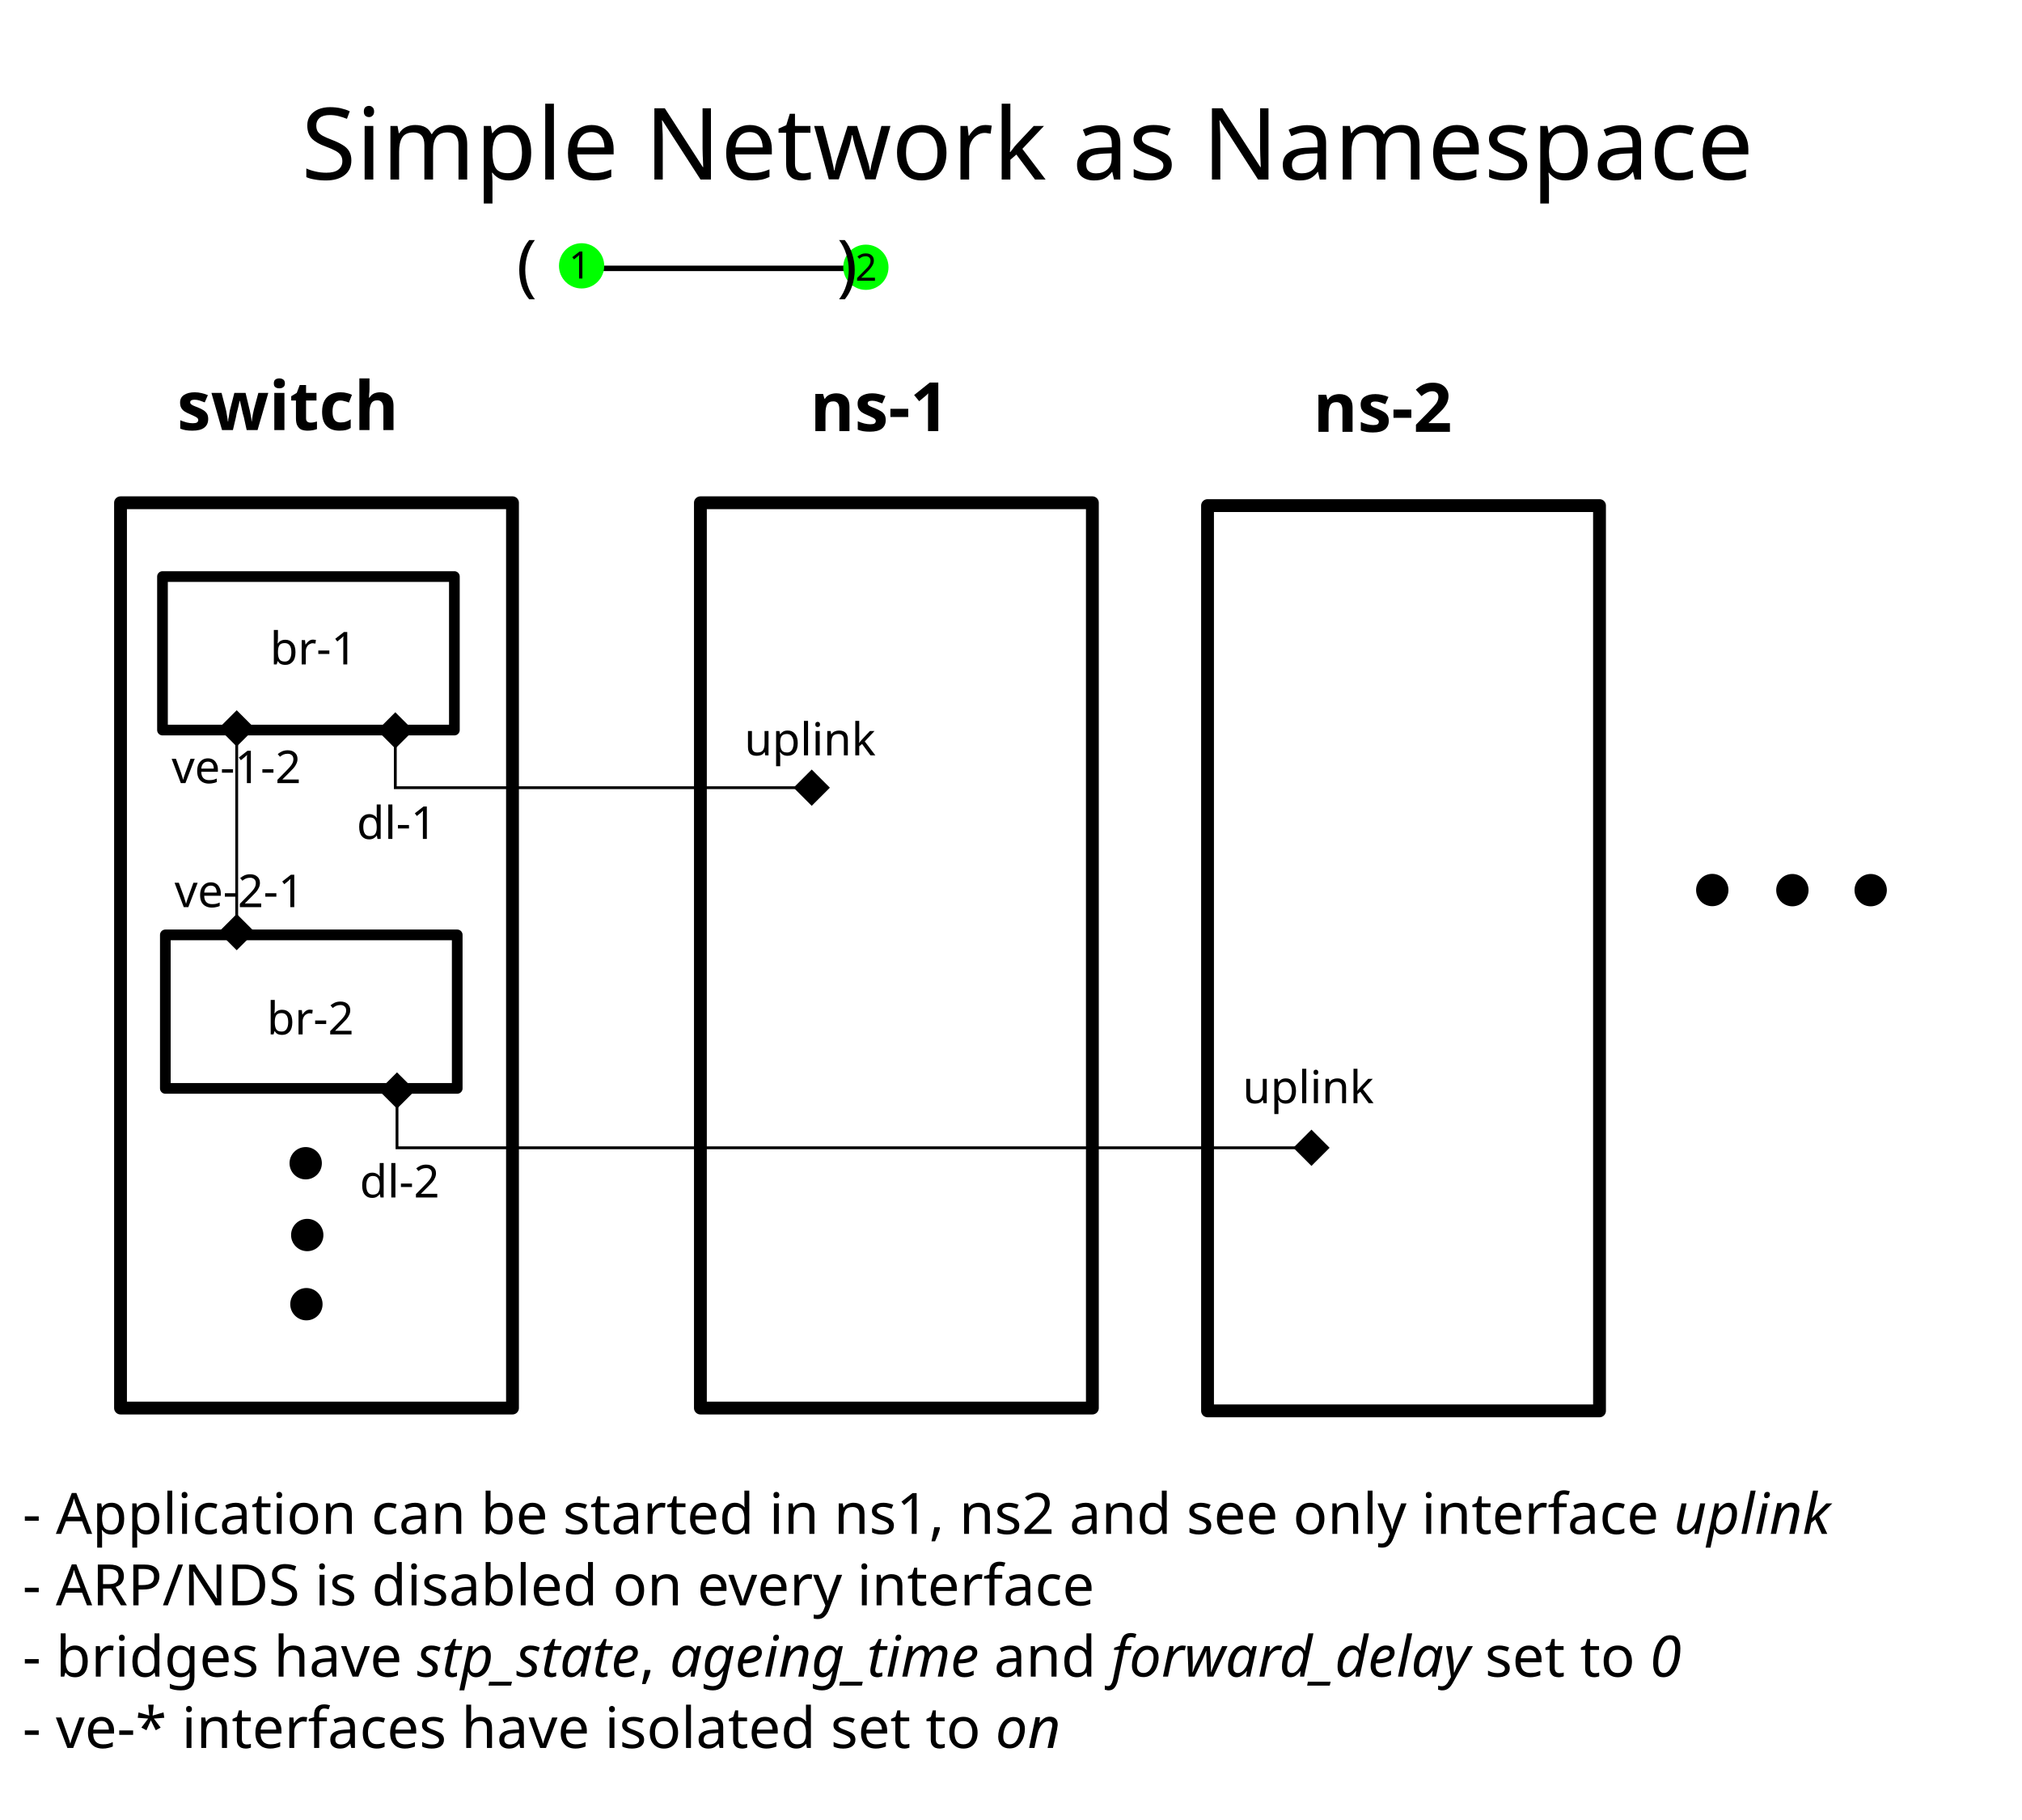
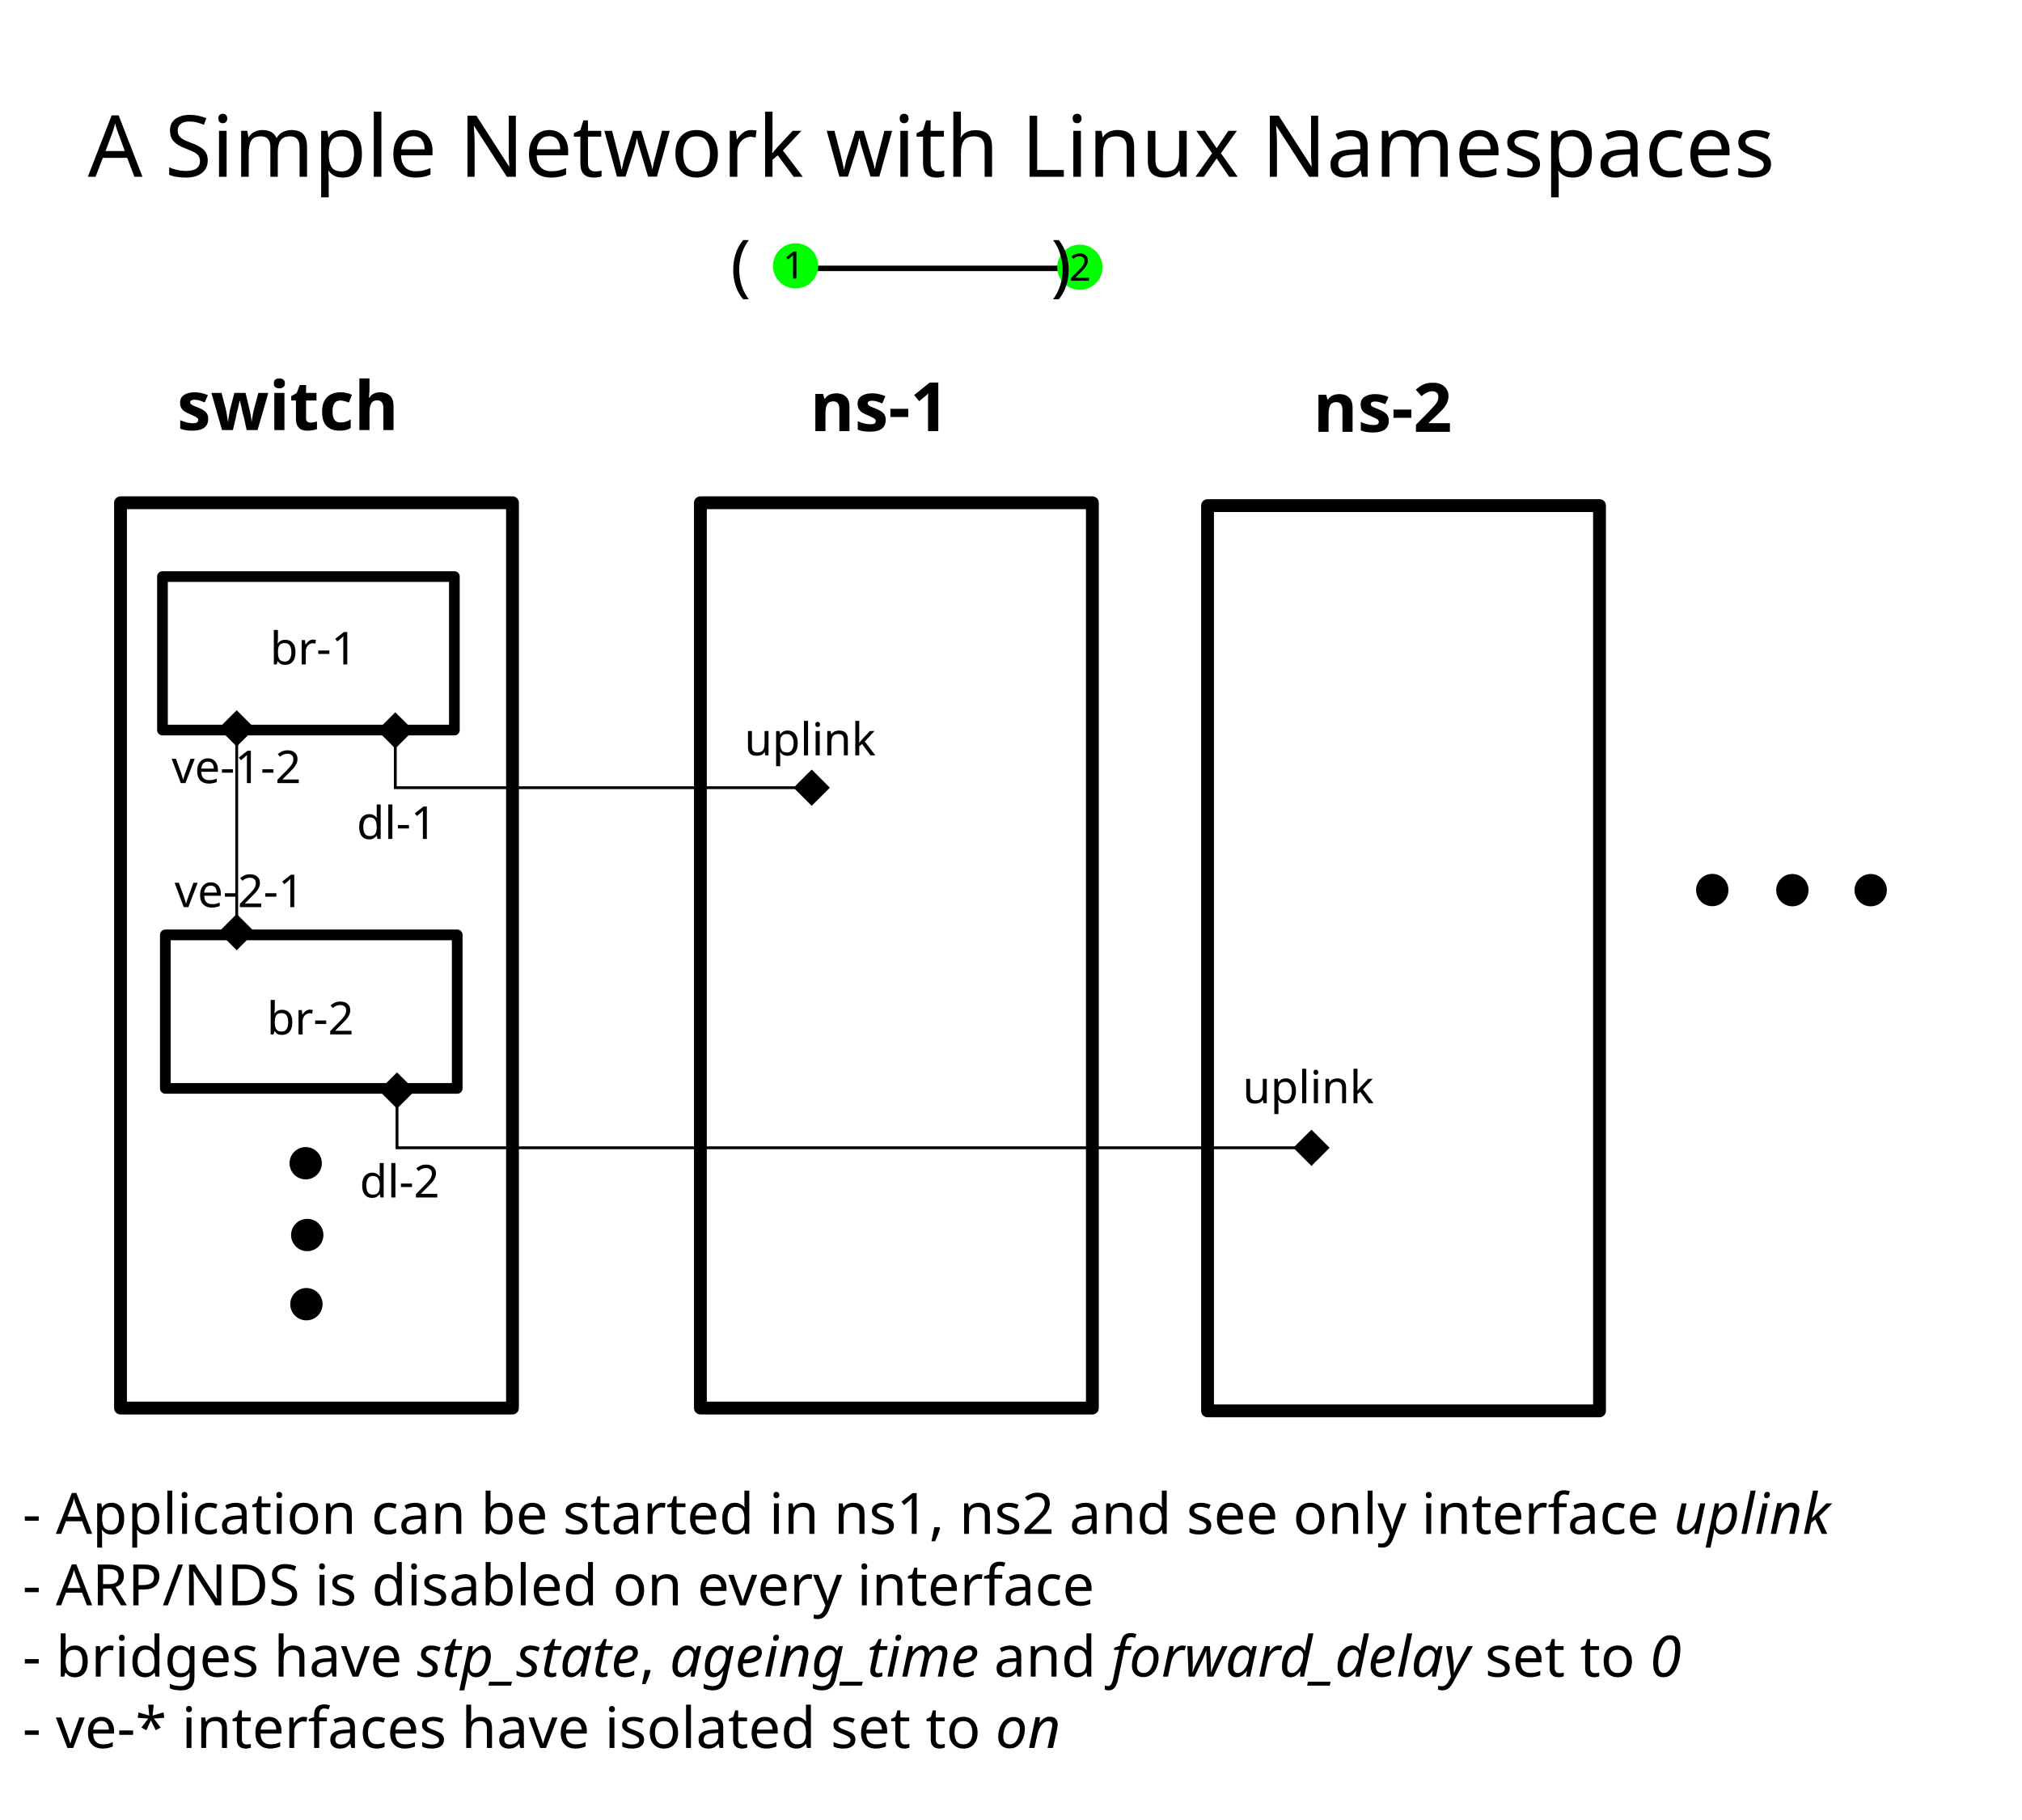
<svg xmlns="http://www.w3.org/2000/svg" width="200mm" height="180mm" viewBox="0 0 200 180" version="1.1" id="svg8">
  <defs id="defs2">
    <marker style="overflow:visible" id="marker7223" refX="0" refY="0" orient="auto">
      <path transform="matrix(0.8,0,0,0.8,5.6,0)" style="fill:#000000;fill-opacity:1;fill-rule:evenodd;stroke:#000000;stroke-width:1pt;stroke-opacity:1" d="M 0,-7.071 -7.071,0 0,7.071 7.071,0 Z" id="path7221" />
    </marker>
    <marker style="overflow:visible" id="marker7135" refX="0" refY="0" orient="auto">
      <path transform="matrix(0.8,0,0,0.8,-5.6,0)" style="fill:#000000;fill-opacity:1;fill-rule:evenodd;stroke:#000000;stroke-width:1pt;stroke-opacity:1" d="M 0,-7.071 -7.071,0 0,7.071 7.071,0 Z" id="path7133" />
    </marker>
    <marker orient="auto" refY="0" refX="0" id="marker1737" style="overflow:visible">
      <path id="path1735" d="M 0,-7.071 -7.071,0 0,7.071 7.071,0 Z" style="fill:#000000;fill-opacity:1;fill-rule:evenodd;stroke:#000000;stroke-width:1pt;stroke-opacity:1" transform="matrix(0.8,0,0,0.8,5.6,0)" />
    </marker>
    <marker orient="auto" refY="0" refX="0" id="marker1679" style="overflow:visible">
      <path id="path1677" d="M 0,-7.071 -7.071,0 0,7.071 7.071,0 Z" style="fill:#000000;fill-opacity:1;fill-rule:evenodd;stroke:#000000;stroke-width:1pt;stroke-opacity:1" transform="matrix(0.8,0,0,0.8,5.6,0)" />
    </marker>
    <marker orient="auto" refY="0" refX="0" id="DiamondL" style="overflow:visible">
      <path id="path1089" d="M 0,-7.071 -7.071,0 0,7.071 7.071,0 Z" style="fill:#000000;fill-opacity:1;fill-rule:evenodd;stroke:#000000;stroke-width:1pt;stroke-opacity:1" transform="scale(0.8)" />
    </marker>
    <marker orient="auto" refY="0" refX="0" id="marker1364" style="overflow:visible">
      <path id="path1362" d="M 0,-7.071 -7.071,0 0,7.071 7.071,0 Z" style="fill:#000000;fill-opacity:1;fill-rule:evenodd;stroke:#000000;stroke-width:1pt;stroke-opacity:1" transform="matrix(0.8,0,0,0.8,-5.6,0)" />
    </marker>
    <marker orient="auto" refY="0" refX="0" id="DiamondLend" style="overflow:visible">
      <path id="path1107" d="M 0,-7.071 -7.071,0 0,7.071 7.071,0 Z" style="fill:#000000;fill-opacity:1;fill-rule:evenodd;stroke:#000000;stroke-width:1pt;stroke-opacity:1" transform="matrix(0.8,0,0,0.8,-5.6,0)" />
    </marker>
    <marker orient="auto" refY="0" refX="0" id="DiamondLstart" style="overflow:visible">
      <path id="path1098" d="M 0,-7.071 -7.071,0 0,7.071 7.071,0 Z" style="fill:#000000;fill-opacity:1;fill-rule:evenodd;stroke:#000000;stroke-width:1pt;stroke-opacity:1" transform="matrix(0.8,0,0,0.8,5.6,0)" />
    </marker>
    <marker orient="auto" refY="0" refX="0" id="SquareL" style="overflow:visible">
      <path id="path1080" d="M -5,-5 V 5 H 5 V -5 Z" style="fill:#000000;fill-opacity:1;fill-rule:evenodd;stroke:#000000;stroke-width:1pt;stroke-opacity:1" transform="scale(0.8)" />
    </marker>
    <marker orient="auto" refY="0" refX="0" id="marker1364-8" style="overflow:visible">
      <path id="path1362-7" d="M 0,-7.071 -7.071,0 0,7.071 7.071,0 Z" style="fill:#000000;fill-opacity:1;fill-rule:evenodd;stroke:#000000;stroke-width:1pt;stroke-opacity:1" transform="matrix(0.8,0,0,0.8,-5.6,0)" />
    </marker>
    <marker orient="auto" refY="0" refX="0" id="marker1679-9" style="overflow:visible">
      <path id="path1677-2" d="M 0,-7.071 -7.071,0 0,7.071 7.071,0 Z" style="fill:#000000;fill-opacity:1;fill-rule:evenodd;stroke:#000000;stroke-width:1pt;stroke-opacity:1" transform="matrix(0.8,0,0,0.8,5.6,0)" />
    </marker>
  </defs>
  <g id="layer1" transform="translate(0,-117)">
    <rect style="opacity:1;fill:none;fill-opacity:1;stroke:#000000;stroke-width:1.269;stroke-linejoin:round;stroke-miterlimit:4;stroke-dasharray:none;stroke-dashoffset:0;stroke-opacity:1" id="rect815" width="38.771" height="89.533" x="11.921" y="166.724" />
    <text xml:space="preserve" style="font-style:normal;font-weight:normal;font-size:4.477px;line-height:1.25;font-family:sans-serif;letter-spacing:0px;word-spacing:0px;fill:#000000;fill-opacity:1;stroke:none;stroke-width:0.28" x="17.517" y="159.53" id="text821">
      <tspan id="tspan819" x="17.517" y="159.53" style="font-style:normal;font-variant:normal;font-weight:bold;font-stretch:normal;font-size:6.715px;font-family:sans-serif;-inkscape-font-specification:'sans-serif Bold';stroke-width:0.28">switch</tspan>
    </text>
-     <text xml:space="preserve" style="font-style:normal;font-weight:normal;font-size:4.477px;line-height:1.25;font-family:sans-serif;letter-spacing:0px;word-spacing:0px;fill:#000000;fill-opacity:1;stroke:none;stroke-width:0.28" x="29.8" y="134.753" id="text825">
-       <tspan id="tspan823" x="29.8" y="134.753" style="font-size:9.878px;stroke-width:0.28">Simple Network as Namespace</tspan>
+     <text xml:space="preserve" style="font-style:normal;font-weight:normal;font-size:4.477px;line-height:1.25;font-family:sans-serif;letter-spacing:0px;word-spacing:0px;fill:#000000;fill-opacity:1;stroke:none;stroke-width:0.28" x="8.686" y="134.486" id="text825">
+       <tspan id="tspan823" x="8.686" y="134.486" style="font-size:8.467px;stroke-width:0.28">A Simple Network with Linux Namespaces</tspan>
    </text>
    <rect style="opacity:1;fill:none;fill-opacity:1;stroke:#000000;stroke-width:1.269;stroke-linejoin:round;stroke-miterlimit:4;stroke-dasharray:none;stroke-dashoffset:0;stroke-opacity:1" id="rect815-3" width="38.771" height="89.533" x="69.278" y="166.724" />
    <text xml:space="preserve" style="font-style:normal;font-weight:normal;font-size:4.477px;line-height:1.25;font-family:sans-serif;letter-spacing:0px;word-spacing:0px;fill:#000000;fill-opacity:1;stroke:none;stroke-width:0.28" x="73.625" y="191.705" id="text859">
      <tspan id="tspan857" x="73.625" y="191.705" style="stroke-width:0.28">uplink</tspan>
    </text>
    <rect style="opacity:1;fill:none;fill-opacity:1;stroke:#000000;stroke-width:1.057;stroke-linejoin:round;stroke-miterlimit:4;stroke-dasharray:none;stroke-dashoffset:0;stroke-opacity:1" id="rect815-3-6-7" width="28.871" height="15.182" x="16.072" y="174.022" />
    <text xml:space="preserve" style="font-style:normal;font-weight:normal;font-size:4.477px;line-height:1.25;font-family:sans-serif;letter-spacing:0px;word-spacing:0px;fill:#000000;fill-opacity:1;stroke:none;stroke-width:0.28" x="26.71" y="182.712" id="text878">
      <tspan id="tspan876" x="26.71" y="182.712" style="stroke-width:0.28">br-1</tspan>
    </text>
    <rect style="opacity:1;fill:none;fill-opacity:1;stroke:#000000;stroke-width:1.057;stroke-linejoin:round;stroke-miterlimit:4;stroke-dasharray:none;stroke-dashoffset:0;stroke-opacity:1" id="rect815-3-6-7-5" width="28.871" height="15.182" x="16.354" y="209.461" />
    <text xml:space="preserve" style="font-style:normal;font-weight:normal;font-size:4.477px;line-height:1.25;font-family:sans-serif;letter-spacing:0px;word-spacing:0px;fill:#000000;fill-opacity:1;stroke:none;stroke-width:0.28" x="26.4" y="219.303" id="text878-3">
      <tspan id="tspan876-5" x="26.4" y="219.303" style="stroke-width:0.28">br-2</tspan>
    </text>
    <text xml:space="preserve" style="font-style:normal;font-weight:normal;font-size:4.477px;line-height:1.25;font-family:sans-serif;letter-spacing:0px;word-spacing:0px;fill:#000000;fill-opacity:1;stroke:none;stroke-width:0.28" x="80.116" y="159.635" id="text821-6">
      <tspan id="tspan819-2" x="80.116" y="159.635" style="font-style:normal;font-variant:normal;font-weight:bold;font-stretch:normal;font-size:6.715px;font-family:sans-serif;-inkscape-font-specification:'sans-serif Bold';stroke-width:0.28">ns-1</tspan>
    </text>
    <rect style="opacity:1;fill:none;fill-opacity:1;stroke:#000000;stroke-width:1.269;stroke-linejoin:round;stroke-miterlimit:4;stroke-dasharray:none;stroke-dashoffset:0;stroke-opacity:1" id="rect815-3-9" width="38.771" height="89.533" x="119.44" y="167.003" />
    <text xml:space="preserve" style="font-style:normal;font-weight:normal;font-size:4.477px;line-height:1.25;font-family:sans-serif;letter-spacing:0px;word-spacing:0px;fill:#000000;fill-opacity:1;stroke:none;stroke-width:0.28" x="129.878" y="159.714" id="text821-6-0">
      <tspan id="tspan819-2-9" x="129.878" y="159.714" style="font-style:normal;font-variant:normal;font-weight:bold;font-stretch:normal;font-size:6.715px;font-family:sans-serif;-inkscape-font-specification:'sans-serif Bold';stroke-width:0.28">ns-2</tspan>
    </text>
    <circle style="opacity:1;fill:#000000;fill-opacity:1;stroke:none;stroke-width:1.057;stroke-linejoin:round;stroke-miterlimit:4;stroke-dasharray:none;stroke-dashoffset:0;stroke-opacity:1" id="path961" cx="30.237" cy="232.045" r="1.599" />
    <circle style="opacity:1;fill:#000000;fill-opacity:1;stroke:none;stroke-width:1.057;stroke-linejoin:round;stroke-miterlimit:4;stroke-dasharray:none;stroke-dashoffset:0;stroke-opacity:1" id="path961-3" cx="30.39" cy="239.145" r="1.599" />
    <circle style="opacity:1;fill:#000000;fill-opacity:1;stroke:none;stroke-width:1.057;stroke-linejoin:round;stroke-miterlimit:4;stroke-dasharray:none;stroke-dashoffset:0;stroke-opacity:1" id="path961-6" cx="30.308" cy="245.986" r="1.599" />
    <circle style="opacity:1;fill:#000000;fill-opacity:1;stroke:none;stroke-width:1.057;stroke-linejoin:round;stroke-miterlimit:4;stroke-dasharray:none;stroke-dashoffset:0;stroke-opacity:1" id="path961-0" cx="169.364" cy="205.025" r="1.599" />
    <circle style="opacity:1;fill:#000000;fill-opacity:1;stroke:none;stroke-width:1.057;stroke-linejoin:round;stroke-miterlimit:4;stroke-dasharray:none;stroke-dashoffset:0;stroke-opacity:1" id="path961-62" cx="177.288" cy="205.037" r="1.599" />
    <circle style="opacity:1;fill:#000000;fill-opacity:1;stroke:none;stroke-width:1.057;stroke-linejoin:round;stroke-miterlimit:4;stroke-dasharray:none;stroke-dashoffset:0;stroke-opacity:1" id="path961-61" cx="185.033" cy="205.037" r="1.599" />
    <path style="fill:none;stroke:#000000;stroke-width:0.28px;stroke-linecap:butt;stroke-linejoin:miter;stroke-opacity:1;marker-start:url(#marker1364);marker-end:url(#marker1679)" d="m 39.101,190.806 c 0,4.097 0,4.097 0,4.097 h 39.62" id="path5014" />
    <path style="fill:none;stroke:#000000;stroke-width:0.28px;stroke-linecap:butt;stroke-linejoin:miter;stroke-opacity:1;marker-start:url(#marker1364-8);marker-end:url(#marker1679-9)" d="m 39.268,226.42 v 4.097 h 88.883" id="path5014-0" />
    <path style="fill:none;stroke:#000000;stroke-width:0.28px;stroke-linecap:butt;stroke-linejoin:miter;stroke-opacity:1;marker-start:url(#marker7135);marker-end:url(#marker7223)" d="m 23.413,190.606 v 17.011" id="path7125" />
    <text xml:space="preserve" style="font-style:normal;font-weight:normal;font-size:4.477px;line-height:1.25;font-family:sans-serif;letter-spacing:0px;word-spacing:0px;fill:#000000;fill-opacity:1;stroke:none;stroke-width:0.28" x="122.908" y="226.104" id="text859-23">
      <tspan id="tspan857-75" x="122.908" y="226.104" style="stroke-width:0.28">uplink</tspan>
    </text>
    <text xml:space="preserve" style="font-style:normal;font-weight:normal;font-size:4.477px;line-height:1.25;font-family:sans-serif;letter-spacing:0px;word-spacing:0px;fill:#000000;fill-opacity:1;stroke:none;stroke-width:0.28" x="35.575" y="235.43" id="text859-9">
      <tspan id="tspan857-2" x="35.575" y="235.43" style="stroke-width:0.28">dl-2</tspan>
    </text>
    <text xml:space="preserve" style="font-style:normal;font-weight:normal;font-size:4.477px;line-height:1.25;font-family:sans-serif;letter-spacing:0px;word-spacing:0px;fill:#000000;fill-opacity:1;stroke:none;stroke-width:0.28" x="35.276" y="199.97" id="text859-9-2">
      <tspan id="tspan857-2-8" x="35.276" y="199.97" style="stroke-width:0.28">dl-1</tspan>
    </text>
    <text xml:space="preserve" style="font-style:normal;font-weight:normal;font-size:4.477px;line-height:1.25;font-family:sans-serif;letter-spacing:0px;word-spacing:0px;fill:#000000;fill-opacity:1;stroke:none;stroke-width:0.28" x="16.982" y="194.452" id="text859-9-2-9">
      <tspan id="tspan857-2-8-7" x="16.982" y="194.452" style="stroke-width:0.28">ve-1-2</tspan>
    </text>
    <text xml:space="preserve" style="font-style:normal;font-weight:normal;font-size:4.477px;line-height:1.25;font-family:sans-serif;letter-spacing:0px;word-spacing:0px;fill:#000000;fill-opacity:1;stroke:none;stroke-width:0.28" x="17.269" y="206.716" id="text859-9-2-9-3">
      <tspan id="tspan857-2-8-7-6" x="17.269" y="206.716" style="stroke-width:0.28">ve-2-1</tspan>
    </text>
-     <path style="fill:none;stroke:#000000;stroke-width:0.54;stroke-linecap:butt;stroke-linejoin:miter;stroke-miterlimit:4;stroke-dasharray:none;stroke-opacity:1" d="M 57.247,143.542 H 84.667" id="path12468" />
-     <circle style="opacity:1;fill:#00ff00;fill-opacity:1;stroke:none;stroke-width:1.48;stroke-linejoin:round;stroke-miterlimit:4;stroke-dasharray:none;stroke-dashoffset:0;stroke-opacity:1" id="path961-6-2" cx="85.646" cy="143.432" r="2.238" />
-     <circle style="opacity:1;fill:#00ff00;fill-opacity:1;stroke:none;stroke-width:1.48;stroke-linejoin:round;stroke-miterlimit:4;stroke-dasharray:none;stroke-dashoffset:0;stroke-opacity:1" id="path961-6-1" cx="57.527" cy="143.292" r="2.238" />
-     <text xml:space="preserve" style="font-style:normal;font-weight:normal;font-size:4.477px;line-height:1.25;font-family:sans-serif;letter-spacing:0px;word-spacing:0px;fill:#000000;fill-opacity:1;stroke:none;stroke-width:0.28" x="56.278" y="144.548" id="text12472">
-       <tspan id="tspan12470" x="56.278" y="144.548" style="font-size:3.731px;stroke-width:0.28">1</tspan>
+     <path style="fill:none;stroke:#000000;stroke-width:0.54;stroke-linecap:butt;stroke-linejoin:miter;stroke-miterlimit:4;stroke-dasharray:none;stroke-opacity:1" d="M 78.414,143.542 H 105.833" id="path12468" />
+     <circle style="opacity:1;fill:#00ff00;fill-opacity:1;stroke:none;stroke-width:1.48;stroke-linejoin:round;stroke-miterlimit:4;stroke-dasharray:none;stroke-dashoffset:0;stroke-opacity:1" id="path961-6-2" cx="106.813" cy="143.432" r="2.238" />
+     <circle style="opacity:1;fill:#00ff00;fill-opacity:1;stroke:none;stroke-width:1.48;stroke-linejoin:round;stroke-miterlimit:4;stroke-dasharray:none;stroke-dashoffset:0;stroke-opacity:1" id="path961-6-1" cx="78.694" cy="143.292" r="2.238" />
+     <text xml:space="preserve" style="font-style:normal;font-weight:normal;font-size:4.477px;line-height:1.25;font-family:sans-serif;letter-spacing:0px;word-spacing:0px;fill:#000000;fill-opacity:1;stroke:none;stroke-width:0.28" x="77.445" y="144.548" id="text12472">
+       <tspan id="tspan12470" x="77.445" y="144.548" style="font-size:3.731px;stroke-width:0.28">1</tspan>
    </text>
-     <text xml:space="preserve" style="font-style:normal;font-weight:normal;font-size:4.477px;line-height:1.25;font-family:sans-serif;letter-spacing:0px;word-spacing:0px;fill:#000000;fill-opacity:1;stroke:none;stroke-width:0.28" x="84.604" y="144.767" id="text12472-9">
-       <tspan id="tspan12470-3" x="84.604" y="144.767" style="font-size:3.731px;stroke-width:0.28">2</tspan>
+     <text xml:space="preserve" style="font-style:normal;font-weight:normal;font-size:4.477px;line-height:1.25;font-family:sans-serif;letter-spacing:0px;word-spacing:0px;fill:#000000;fill-opacity:1;stroke:none;stroke-width:0.28" x="105.771" y="144.767" id="text12472-9">
+       <tspan id="tspan12470-3" x="105.771" y="144.767" style="font-size:3.731px;stroke-width:0.28">2</tspan>
    </text>
-     <text xml:space="preserve" style="font-style:normal;font-weight:normal;font-size:4.477px;line-height:1.25;font-family:sans-serif;letter-spacing:0px;word-spacing:0px;fill:#000000;fill-opacity:1;stroke:none;stroke-width:0.28" x="51.092" y="145.54" id="text12494">
-       <tspan id="tspan12492" x="51.092" y="145.54" style="font-size:6.715px;stroke-width:0.28">(                 )</tspan>
+     <text xml:space="preserve" style="font-style:normal;font-weight:normal;font-size:4.477px;line-height:1.25;font-family:sans-serif;letter-spacing:0px;word-spacing:0px;fill:#000000;fill-opacity:1;stroke:none;stroke-width:0.28" x="72.259" y="145.54" id="text12494">
+       <tspan id="tspan12492" x="72.259" y="145.54" style="font-size:6.715px;stroke-width:0.28">(                 )</tspan>
    </text>
    <text xml:space="preserve" style="font-style:normal;font-weight:normal;font-size:4.477px;line-height:1.25;font-family:sans-serif;letter-spacing:0px;word-spacing:0px;fill:#000000;fill-opacity:1;stroke:none;stroke-width:0.28" x="2.24" y="268.706" id="text12498">
      <tspan x="2.24" y="268.706" style="font-size:5.644px;stroke-width:0.28" id="tspan12500">- Application can be started in ns1, ns2 and see only interface <tspan style="-inkscape-font-specification:'sans-serif Italic';font-family:sans-serif;font-weight:normal;font-style:italic;font-stretch:normal;font-variant:normal" id="tspan12552">uplink</tspan>
      </tspan>
      <tspan x="2.24" y="275.762" style="font-size:5.644px;stroke-width:0.28" id="tspan12502">- ARP/NDS is disabled on every interface</tspan>
      <tspan x="2.24" y="282.817" style="font-size:5.644px;stroke-width:0.28" id="tspan12504">- bridges have <tspan style="-inkscape-font-specification:'sans-serif Italic';font-family:sans-serif;font-weight:normal;font-style:italic;font-stretch:normal;font-variant:normal" id="tspan12554">stp_state</tspan>, <tspan style="-inkscape-font-specification:'sans-serif Italic';font-family:sans-serif;font-weight:normal;font-style:italic;font-stretch:normal;font-variant:normal" id="tspan12556">ageing_time</tspan> and <tspan style="-inkscape-font-specification:'sans-serif Italic';font-family:sans-serif;font-weight:normal;font-style:italic;font-stretch:normal;font-variant:normal" id="tspan12558">forward_delay</tspan> set to <tspan style="font-style:italic;font-variant:normal;font-weight:normal;font-stretch:normal;font-size:5.644px;font-family:sans-serif;-inkscape-font-specification:'sans-serif Italic';stroke-width:0.28" id="tspan12512">0</tspan>
      </tspan>
      <tspan x="2.24" y="289.873" style="font-size:5.644px;stroke-width:0.28" id="tspan12506">- ve-* interfaces have isolated set to <tspan style="font-style:italic;font-variant:normal;font-weight:normal;font-stretch:normal;font-size:5.644px;font-family:sans-serif;-inkscape-font-specification:'sans-serif Italic';stroke-width:0.28" id="tspan12510">on</tspan>
      </tspan>
    </text>
  </g>
</svg>
